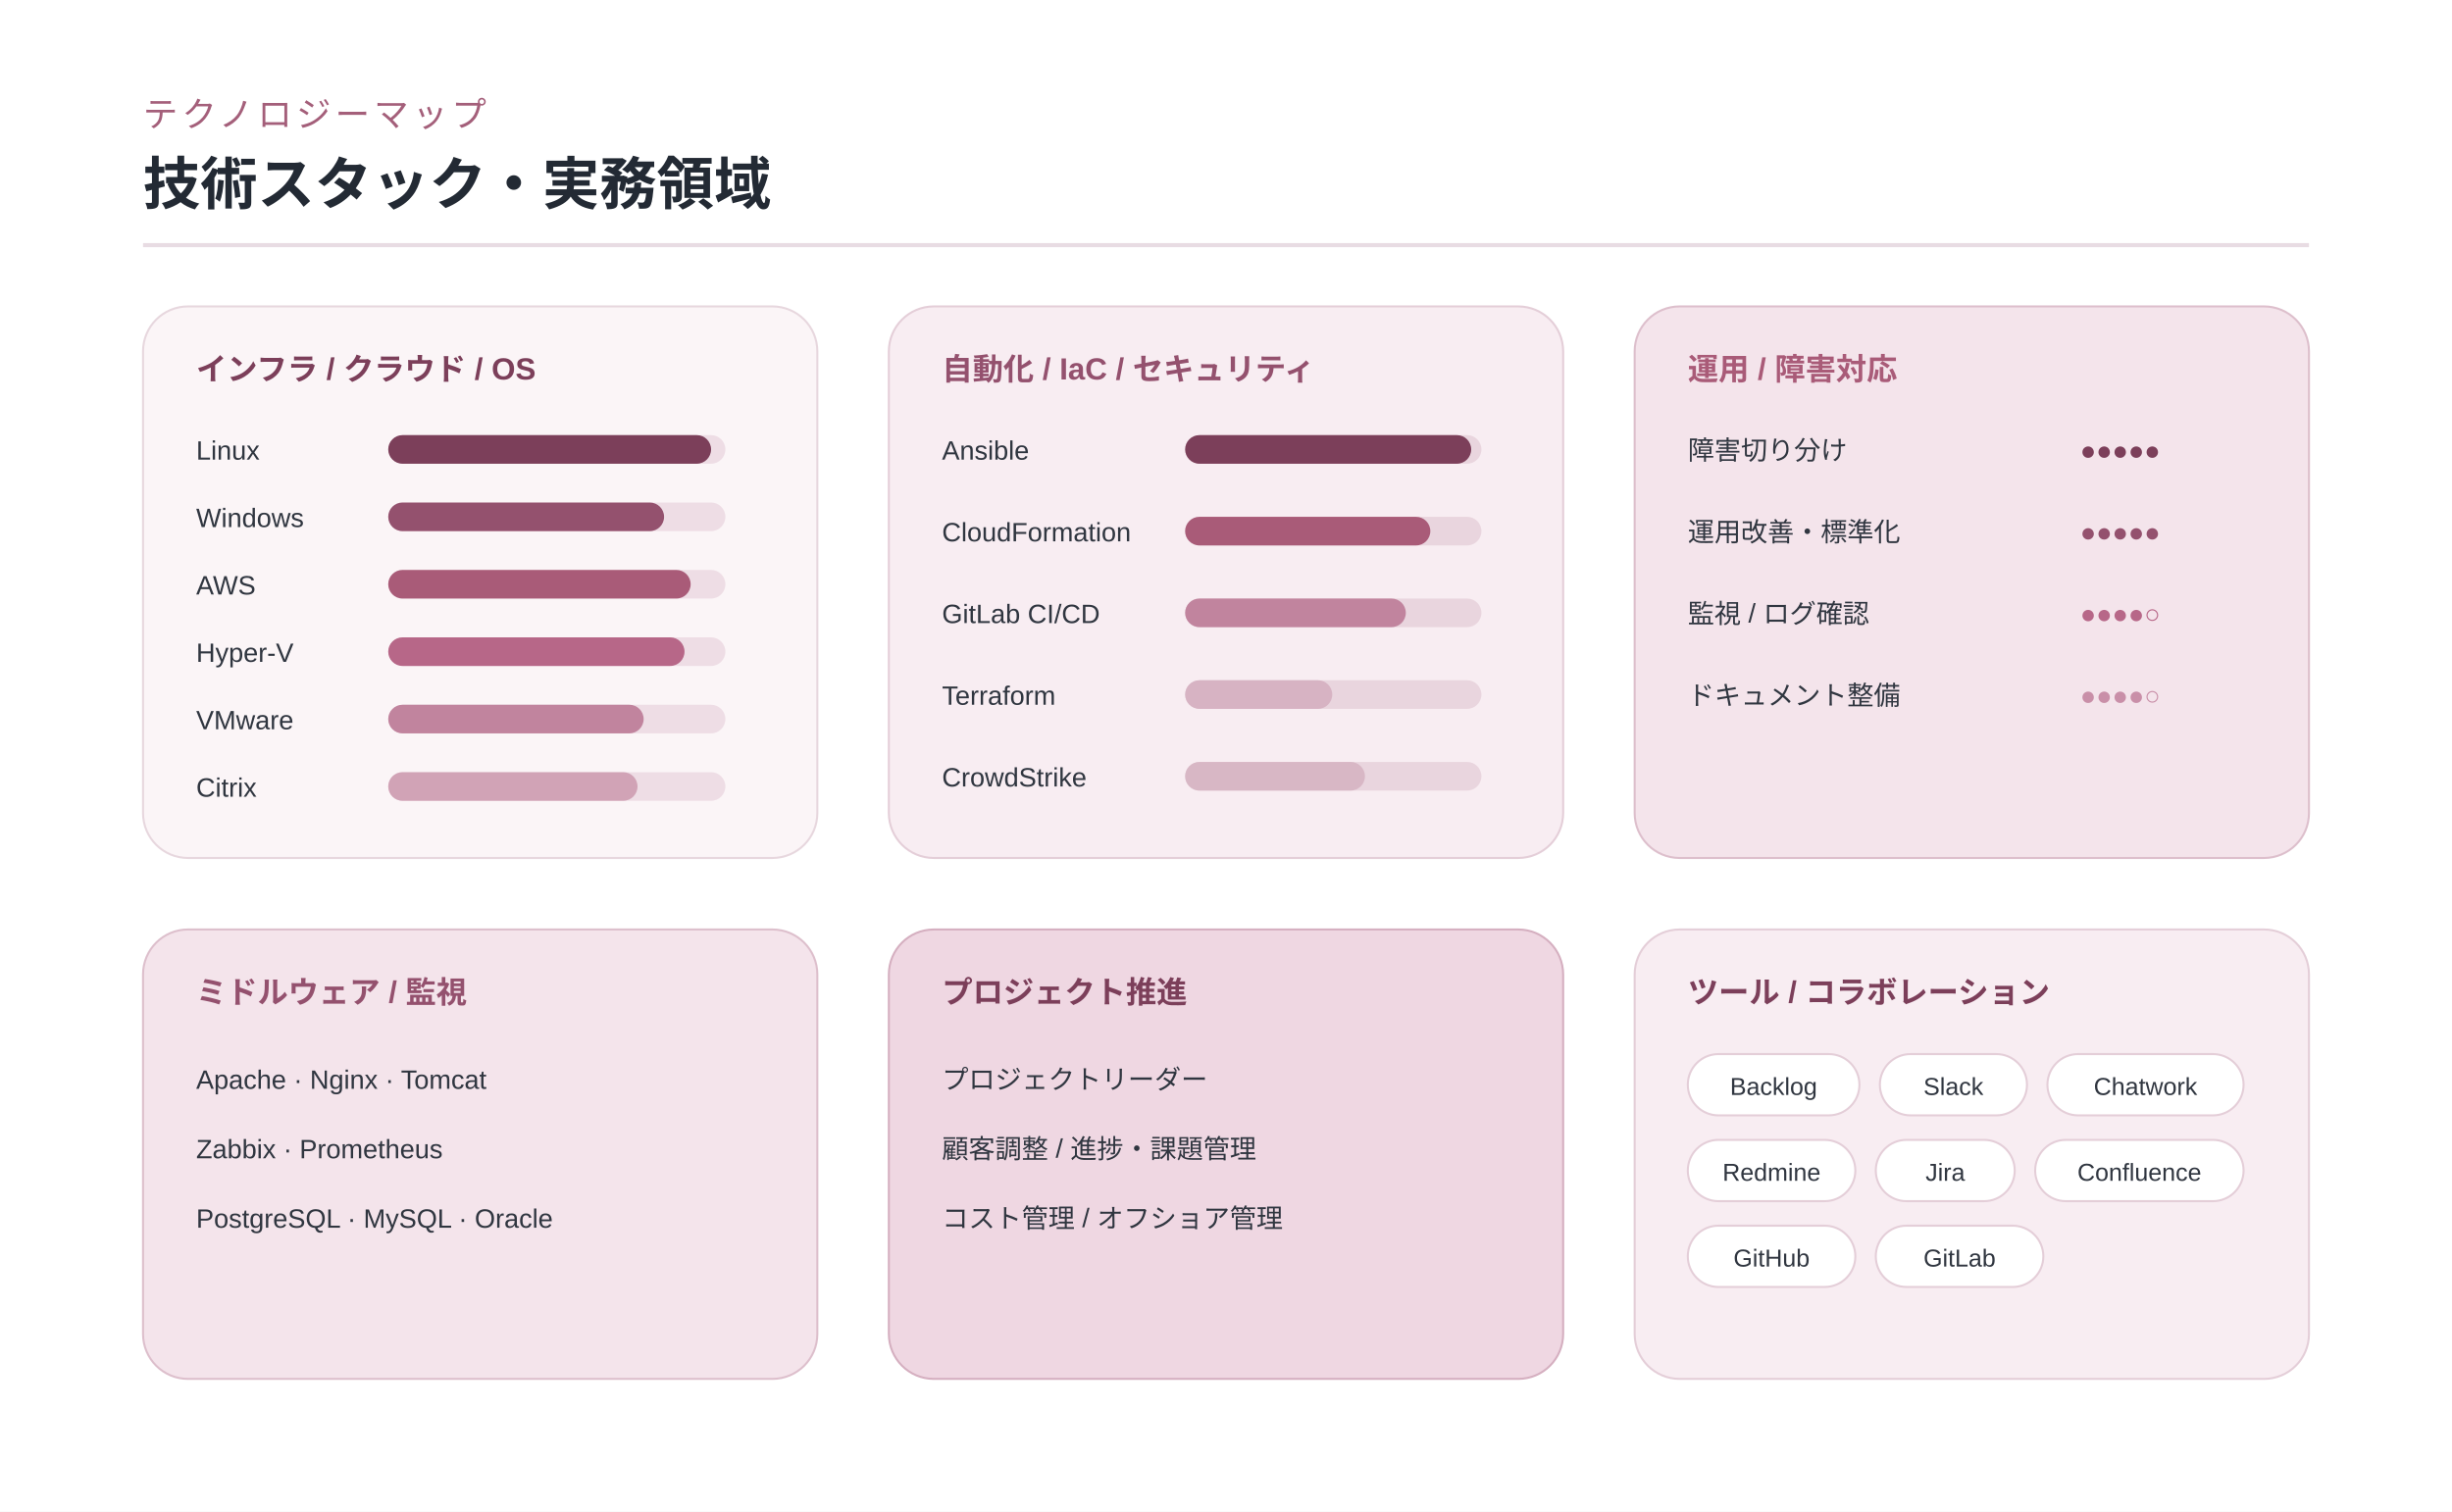
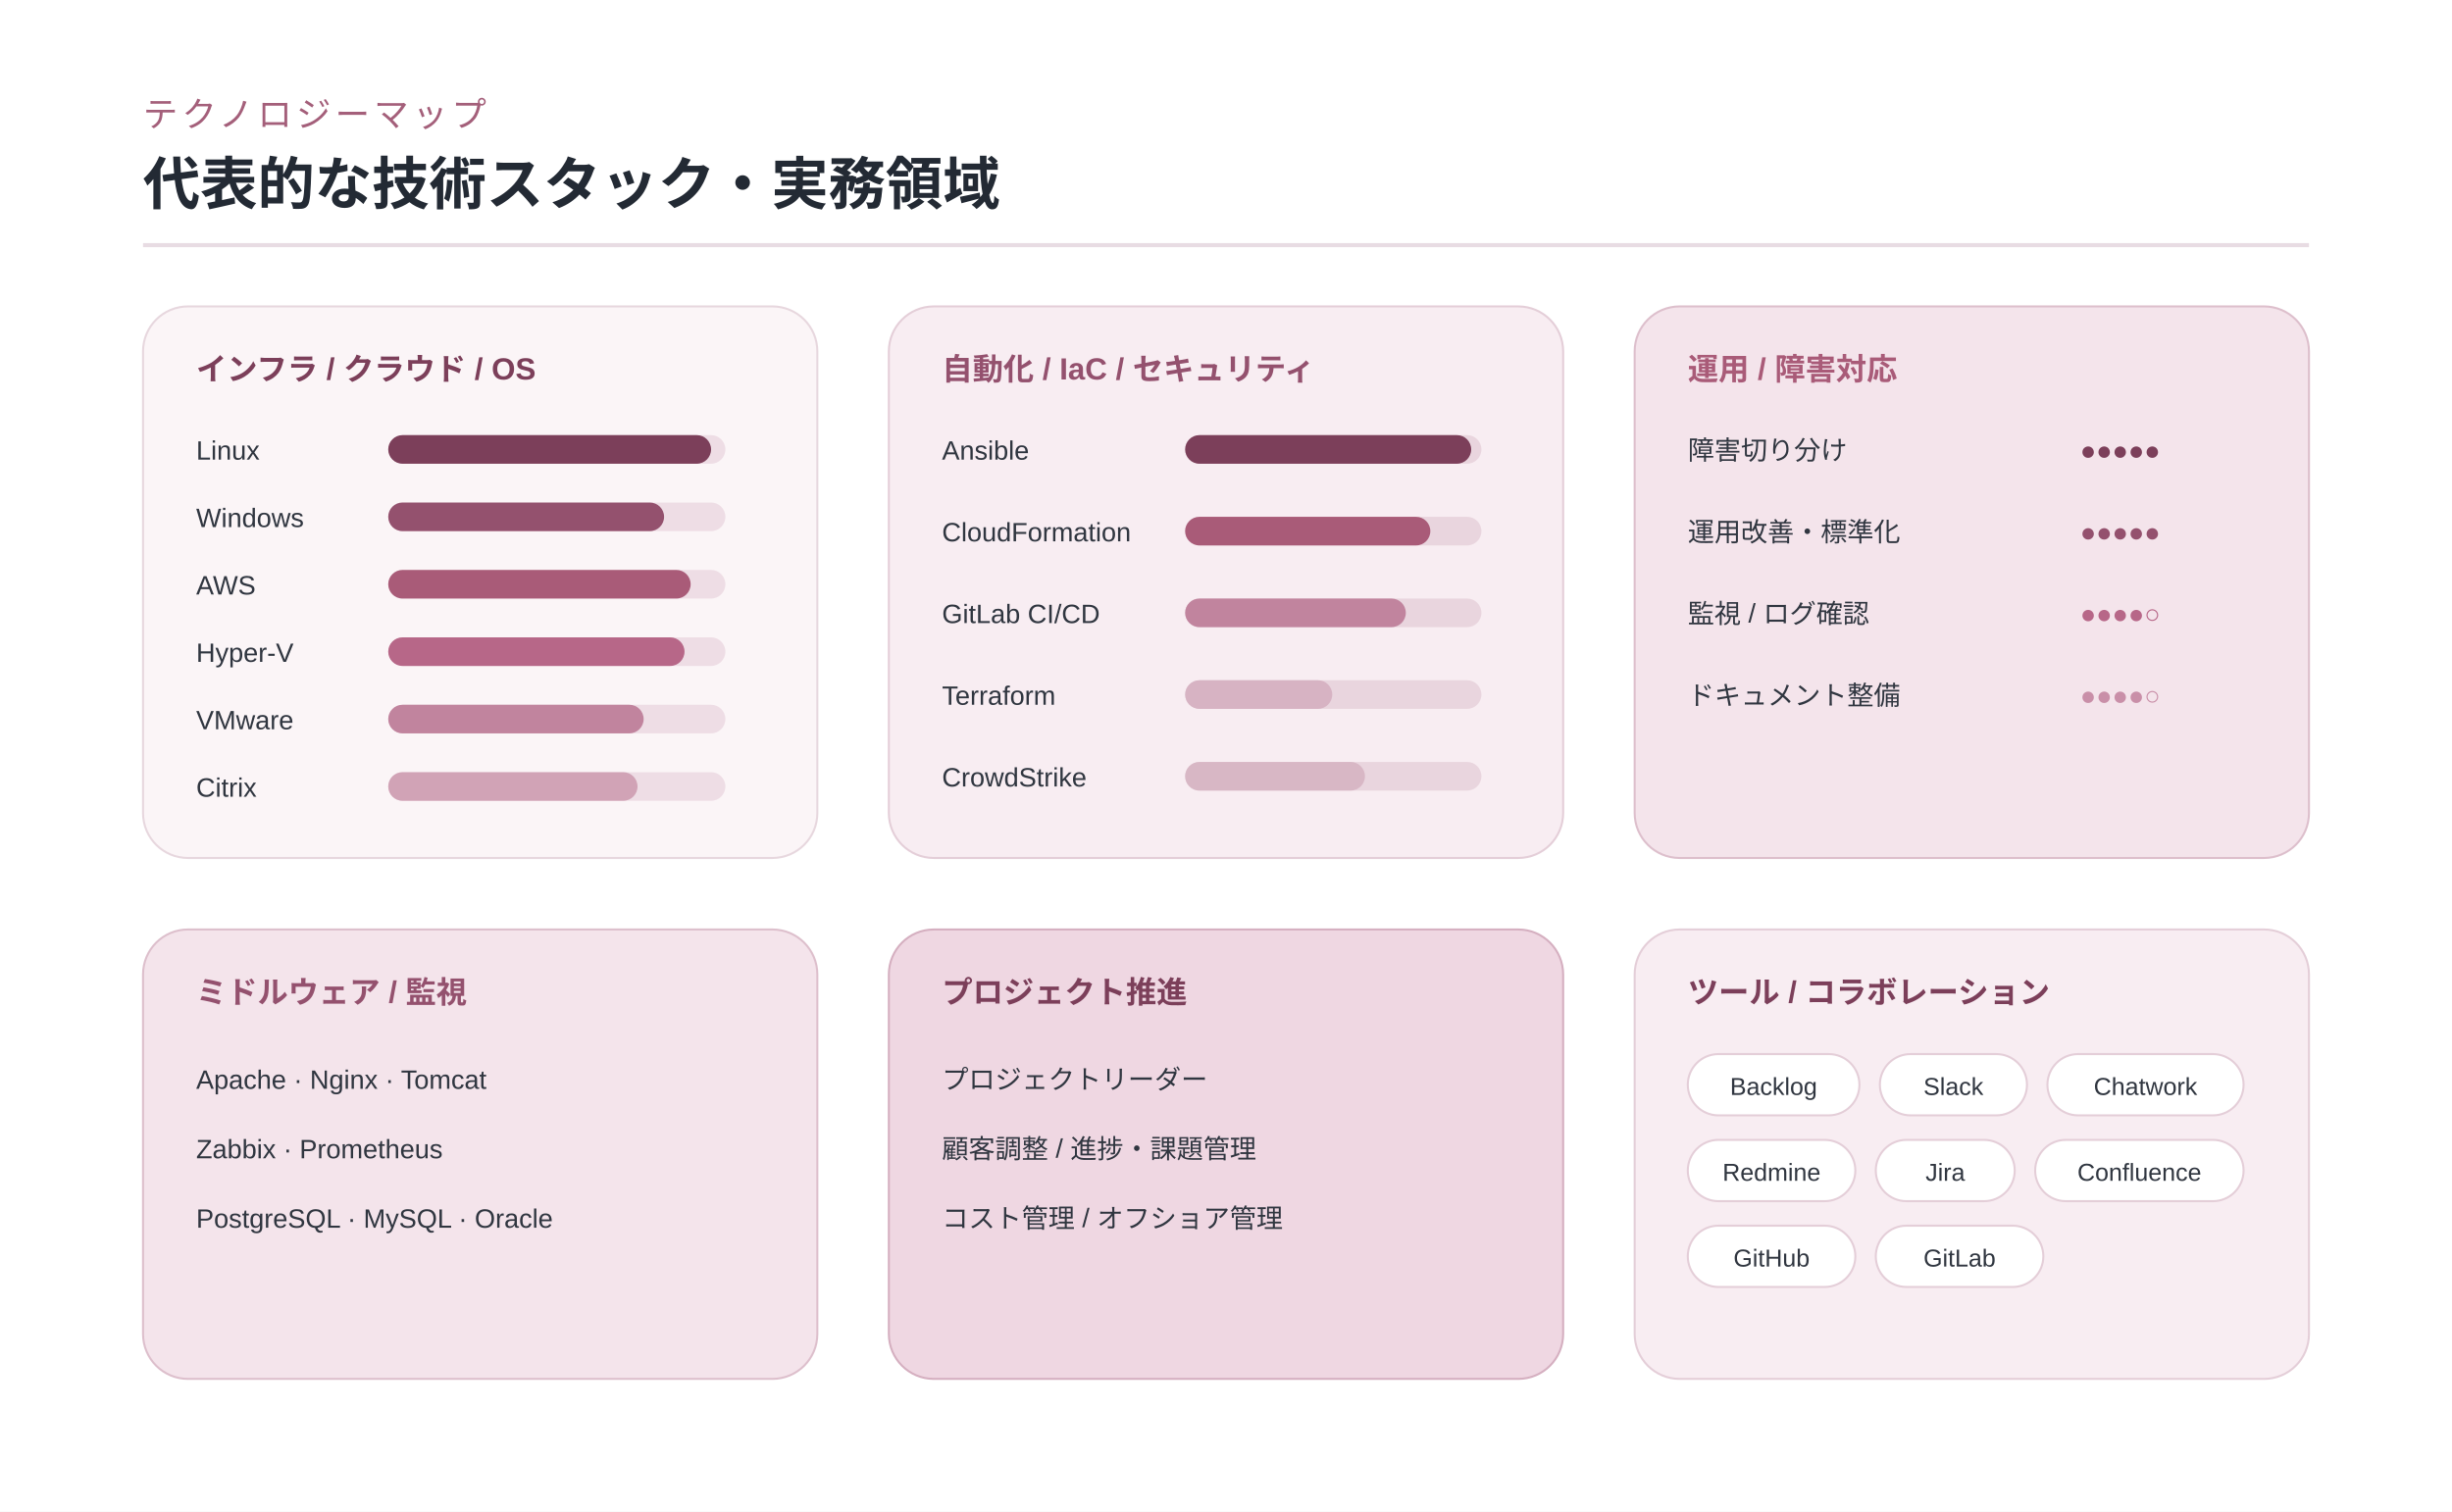
<svg xmlns="http://www.w3.org/2000/svg" width="1200" height="740" viewBox="0 0 1200 740">
  <rect width="1200" height="740" fill="#ffffff" />
  <text x="70" y="62" font-family="Arial,'Noto Sans JP',sans-serif" font-size="17" fill="#A45F7A" letter-spacing="2">テクノロジーマップ</text>
-   <text x="70" y="100" font-family="Arial,'Noto Sans JP',sans-serif" font-size="28" font-weight="700" fill="#232A34">技術スタック・実務領域</text>
+   <text x="70" y="100" font-family="Arial,'Noto Sans JP',sans-serif" font-size="28" font-weight="700" fill="#232A34">代表的な技術スタック・実務領域</text>
  <line x1="70" y1="120" x2="1130" y2="120" stroke="#E8DCE3" stroke-width="2" />
  <rect x="70" y="150" width="330" height="270" rx="22" fill="#FBF5F7" stroke="#E7D7DE" />
  <text x="96" y="186" font-family="Arial,'Noto Sans JP',sans-serif" font-size="15" font-weight="700" fill="#7C3F5A">インフラ / クラウド / OS</text>
  <g font-family="Arial,sans-serif" font-size="13" fill="#303640">
    <text x="96" y="225">Linux</text>
    <rect x="190" y="213" width="165" height="14" rx="7" fill="#EEDDE5" />
    <rect x="190" y="213" width="158" height="14" rx="7" fill="#7C3F5A" />
    <text x="96" y="258">Windows</text>
    <rect x="190" y="246" width="165" height="14" rx="7" fill="#EEDDE5" />
    <rect x="190" y="246" width="135" height="14" rx="7" fill="#94516E" />
    <text x="96" y="291">AWS</text>
    <rect x="190" y="279" width="165" height="14" rx="7" fill="#EEDDE5" />
    <rect x="190" y="279" width="148" height="14" rx="7" fill="#A95B78" />
    <text x="96" y="324">Hyper-V</text>
    <rect x="190" y="312" width="165" height="14" rx="7" fill="#EEDDE5" />
    <rect x="190" y="312" width="145" height="14" rx="7" fill="#B76788" />
    <text x="96" y="357">VMware</text>
    <rect x="190" y="345" width="165" height="14" rx="7" fill="#EEDDE5" />
    <rect x="190" y="345" width="125" height="14" rx="7" fill="#C1849E" />
    <text x="96" y="390">Citrix</text>
    <rect x="190" y="378" width="165" height="14" rx="7" fill="#EEDDE5" />
    <rect x="190" y="378" width="122" height="14" rx="7" fill="#D1A3B6" />
  </g>
  <rect x="435" y="150" width="330" height="270" rx="22" fill="#F8EDF2" stroke="#E4CED8" />
  <text x="461" y="186" font-family="Arial,'Noto Sans JP',sans-serif" font-size="15" font-weight="700" fill="#94516E">自動化 / IaC / セキュリティ</text>
  <g font-family="Arial,sans-serif" font-size="13" fill="#303640">
    <text x="461" y="225">Ansible</text>
    <rect x="580" y="213" width="145" height="14" rx="7" fill="#E9D5DE" />
    <rect x="580" y="213" width="140" height="14" rx="7" fill="#7C3F5A" />
    <text x="461" y="265">CloudFormation</text>
    <rect x="580" y="253" width="145" height="14" rx="7" fill="#E9D5DE" />
    <rect x="580" y="253" width="120" height="14" rx="7" fill="#A95B78" />
    <text x="461" y="305">GitLab CI/CD</text>
    <rect x="580" y="293" width="145" height="14" rx="7" fill="#E9D5DE" />
    <rect x="580" y="293" width="108" height="14" rx="7" fill="#C1849E" />
    <text x="461" y="345">Terraform</text>
    <rect x="580" y="333" width="145" height="14" rx="7" fill="#E9D5DE" />
    <rect x="580" y="333" width="72" height="14" rx="7" fill="#D7B3C3" />
    <text x="461" y="385">CrowdStrike</text>
    <rect x="580" y="373" width="145" height="14" rx="7" fill="#E9D5DE" />
    <rect x="580" y="373" width="88" height="14" rx="7" fill="#D8B7C5" />
  </g>
  <rect x="800" y="150" width="330" height="270" rx="22" fill="#F4E4EB" stroke="#DDBFCC" />
  <text x="826" y="186" font-family="Arial,'Noto Sans JP',sans-serif" font-size="15" font-weight="700" fill="#A95B78">運用 / 障害対応</text>
  <g font-family="Arial,'Noto Sans JP',sans-serif" font-size="13" fill="#303640">
    <text x="826" y="225">障害切り分け</text>
    <text x="1018" y="225" fill="#7C3F5A">●●●●●</text>
    <text x="826" y="265">運用改善・標準化</text>
    <text x="1018" y="265" fill="#94516E">●●●●●</text>
    <text x="826" y="305">監視 / ログ確認</text>
    <text x="1018" y="305" fill="#B76788">●●●●○</text>
    <text x="826" y="345">ドキュメント整備</text>
    <text x="1018" y="345" fill="#C98FA8">●●●●○</text>
  </g>
  <rect x="70" y="455" width="330" height="220" rx="22" fill="#F4E4EB" stroke="#DDBFCC" />
  <text x="96" y="491" font-family="Arial,'Noto Sans JP',sans-serif" font-size="15" font-weight="700" fill="#94516E">ミドルウェア / 監視</text>
  <text x="96" y="533" font-family="Arial,sans-serif" font-size="13" fill="#303640">Apache · Nginx · Tomcat</text>
  <text x="96" y="567" font-family="Arial,sans-serif" font-size="13" fill="#303640">Zabbix · Prometheus</text>
  <text x="96" y="601" font-family="Arial,sans-serif" font-size="13" fill="#303640">PostgreSQL · MySQL · Oracle</text>
  <rect x="435" y="455" width="330" height="220" rx="22" fill="#EFD7E2" stroke="#D5AFC0" />
  <text x="461" y="491" font-family="Arial,'Noto Sans JP',sans-serif" font-size="15" font-weight="700" fill="#7C3F5A">プロジェクト推進</text>
  <text x="461" y="533" font-family="Arial,'Noto Sans JP',sans-serif" font-size="13" fill="#303640">プロジェクトリーダー</text>
  <text x="461" y="567" font-family="Arial,'Noto Sans JP',sans-serif" font-size="13" fill="#303640">顧客調整 / 進捗・課題管理</text>
  <text x="461" y="601" font-family="Arial,'Noto Sans JP',sans-serif" font-size="13" fill="#303640">コスト管理 / オフショア管理</text>
  <rect x="800" y="455" width="330" height="220" rx="22" fill="#F8EDF2" stroke="#E4CED8" />
  <text x="826" y="491" font-family="Arial,'Noto Sans JP',sans-serif" font-size="15" font-weight="700" fill="#7C3F5A">ツール / コラボレーション</text>
  <g font-family="Arial,'Noto Sans JP',sans-serif" font-size="12" fill="#303640">
    <rect x="826" y="516" width="84" height="30" rx="15" fill="#fff" stroke="#E4CED8" />
    <text x="868" y="536" text-anchor="middle">Backlog</text>
    <rect x="920" y="516" width="72" height="30" rx="15" fill="#fff" stroke="#E4CED8" />
    <text x="956" y="536" text-anchor="middle">Slack</text>
    <rect x="1002" y="516" width="96" height="30" rx="15" fill="#fff" stroke="#E4CED8" />
    <text x="1050" y="536" text-anchor="middle">Chatwork</text>
    <rect x="826" y="558" width="82" height="30" rx="15" fill="#fff" stroke="#E4CED8" />
    <text x="867" y="578" text-anchor="middle">Redmine</text>
    <rect x="918" y="558" width="68" height="30" rx="15" fill="#fff" stroke="#E4CED8" />
    <text x="952" y="578" text-anchor="middle">Jira</text>
    <rect x="996" y="558" width="102" height="30" rx="15" fill="#fff" stroke="#E4CED8" />
    <text x="1047" y="578" text-anchor="middle">Confluence</text>
    <rect x="826" y="600" width="82" height="30" rx="15" fill="#fff" stroke="#E4CED8" />
    <text x="867" y="620" text-anchor="middle">GitHub</text>
    <rect x="918" y="600" width="82" height="30" rx="15" fill="#fff" stroke="#E4CED8" />
    <text x="959" y="620" text-anchor="middle">GitLab</text>
  </g>
</svg>
